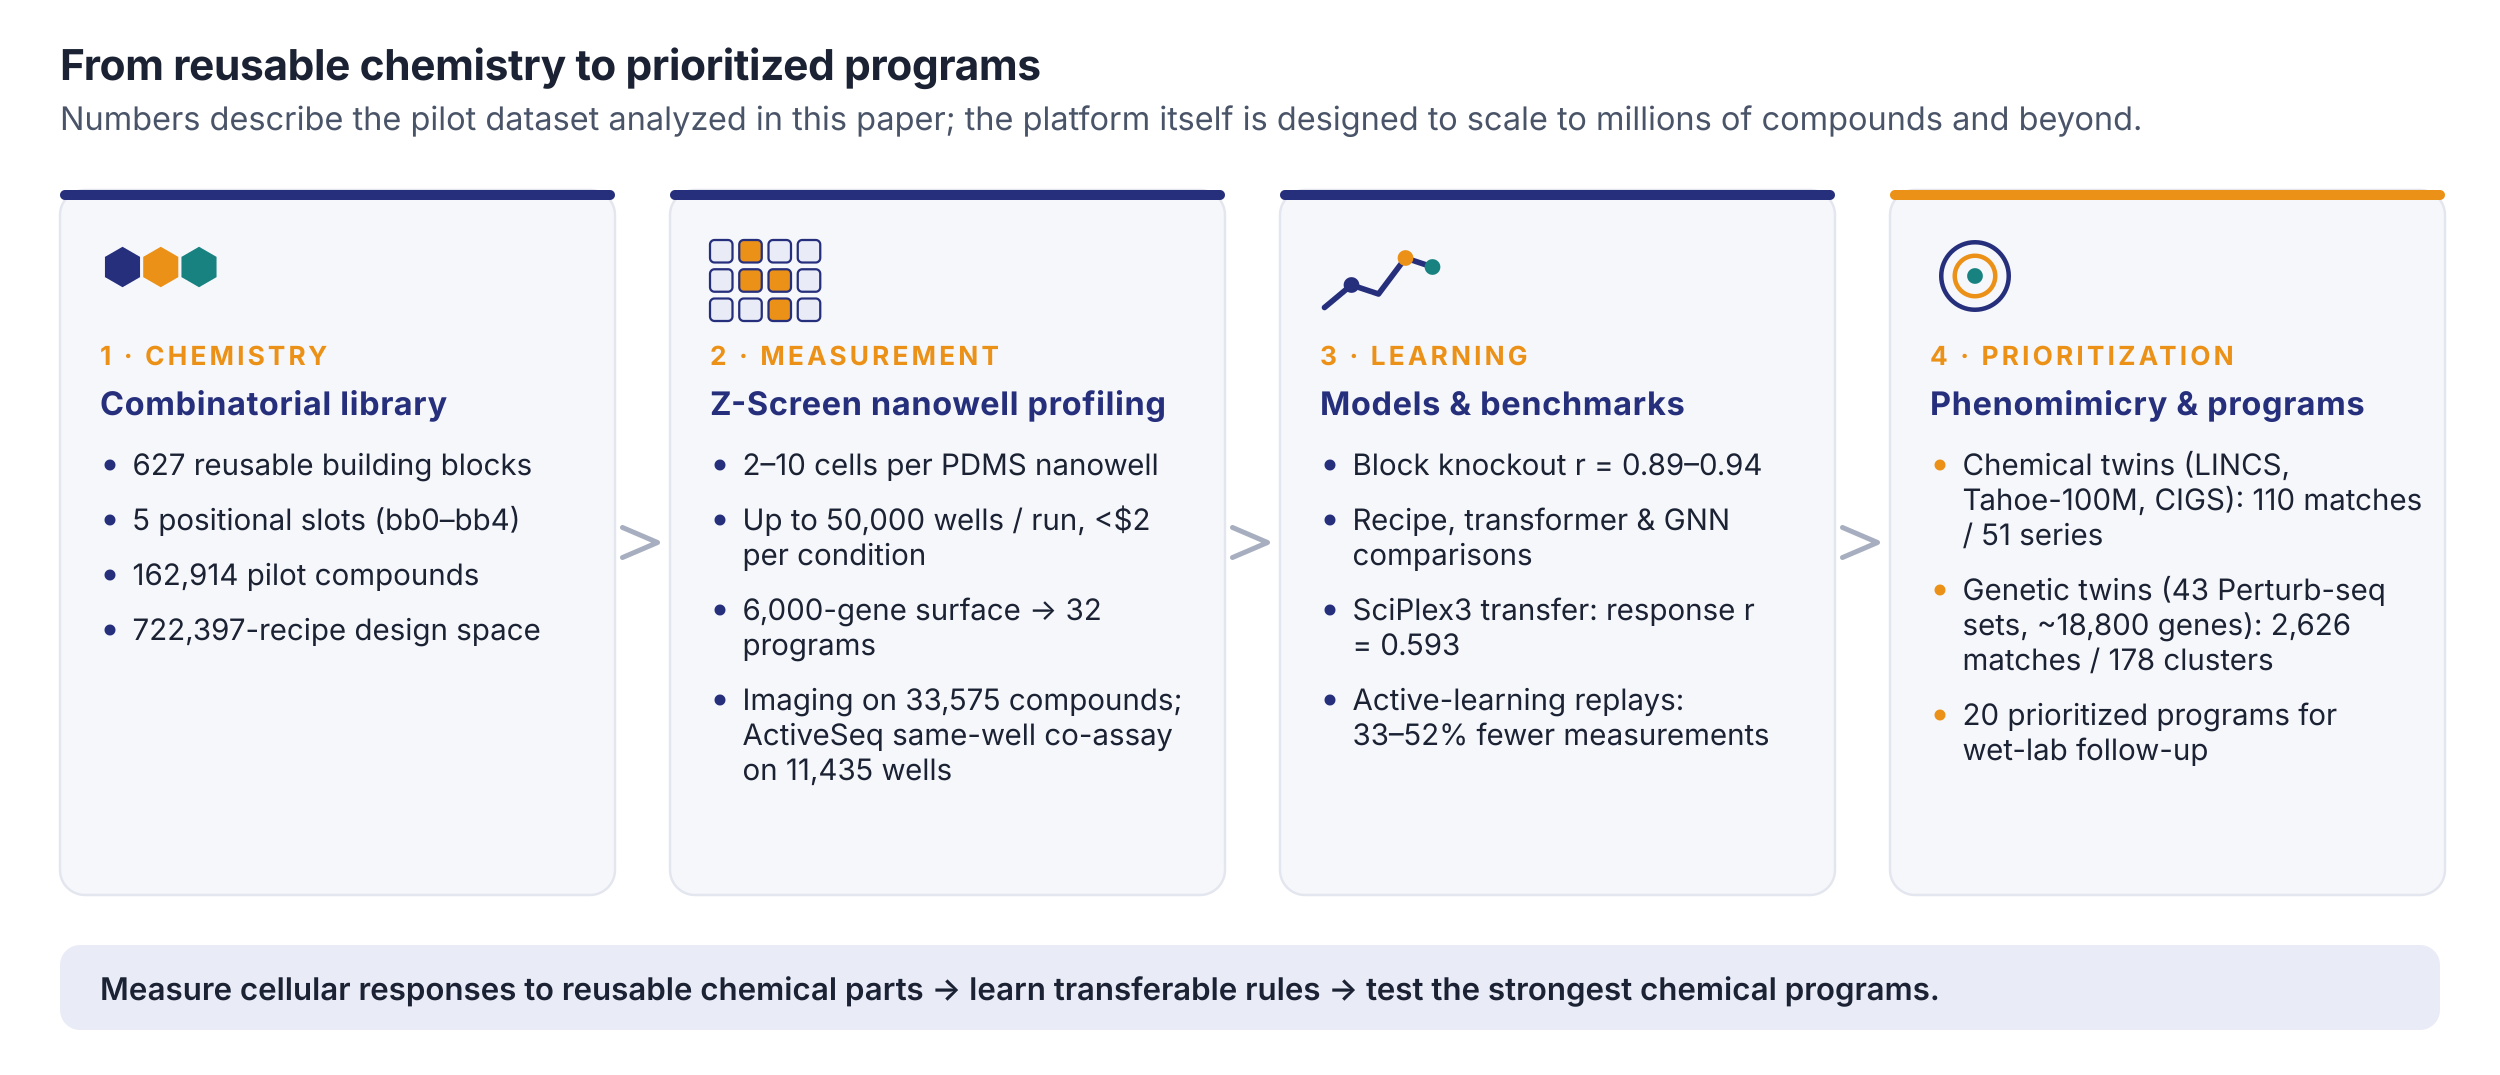
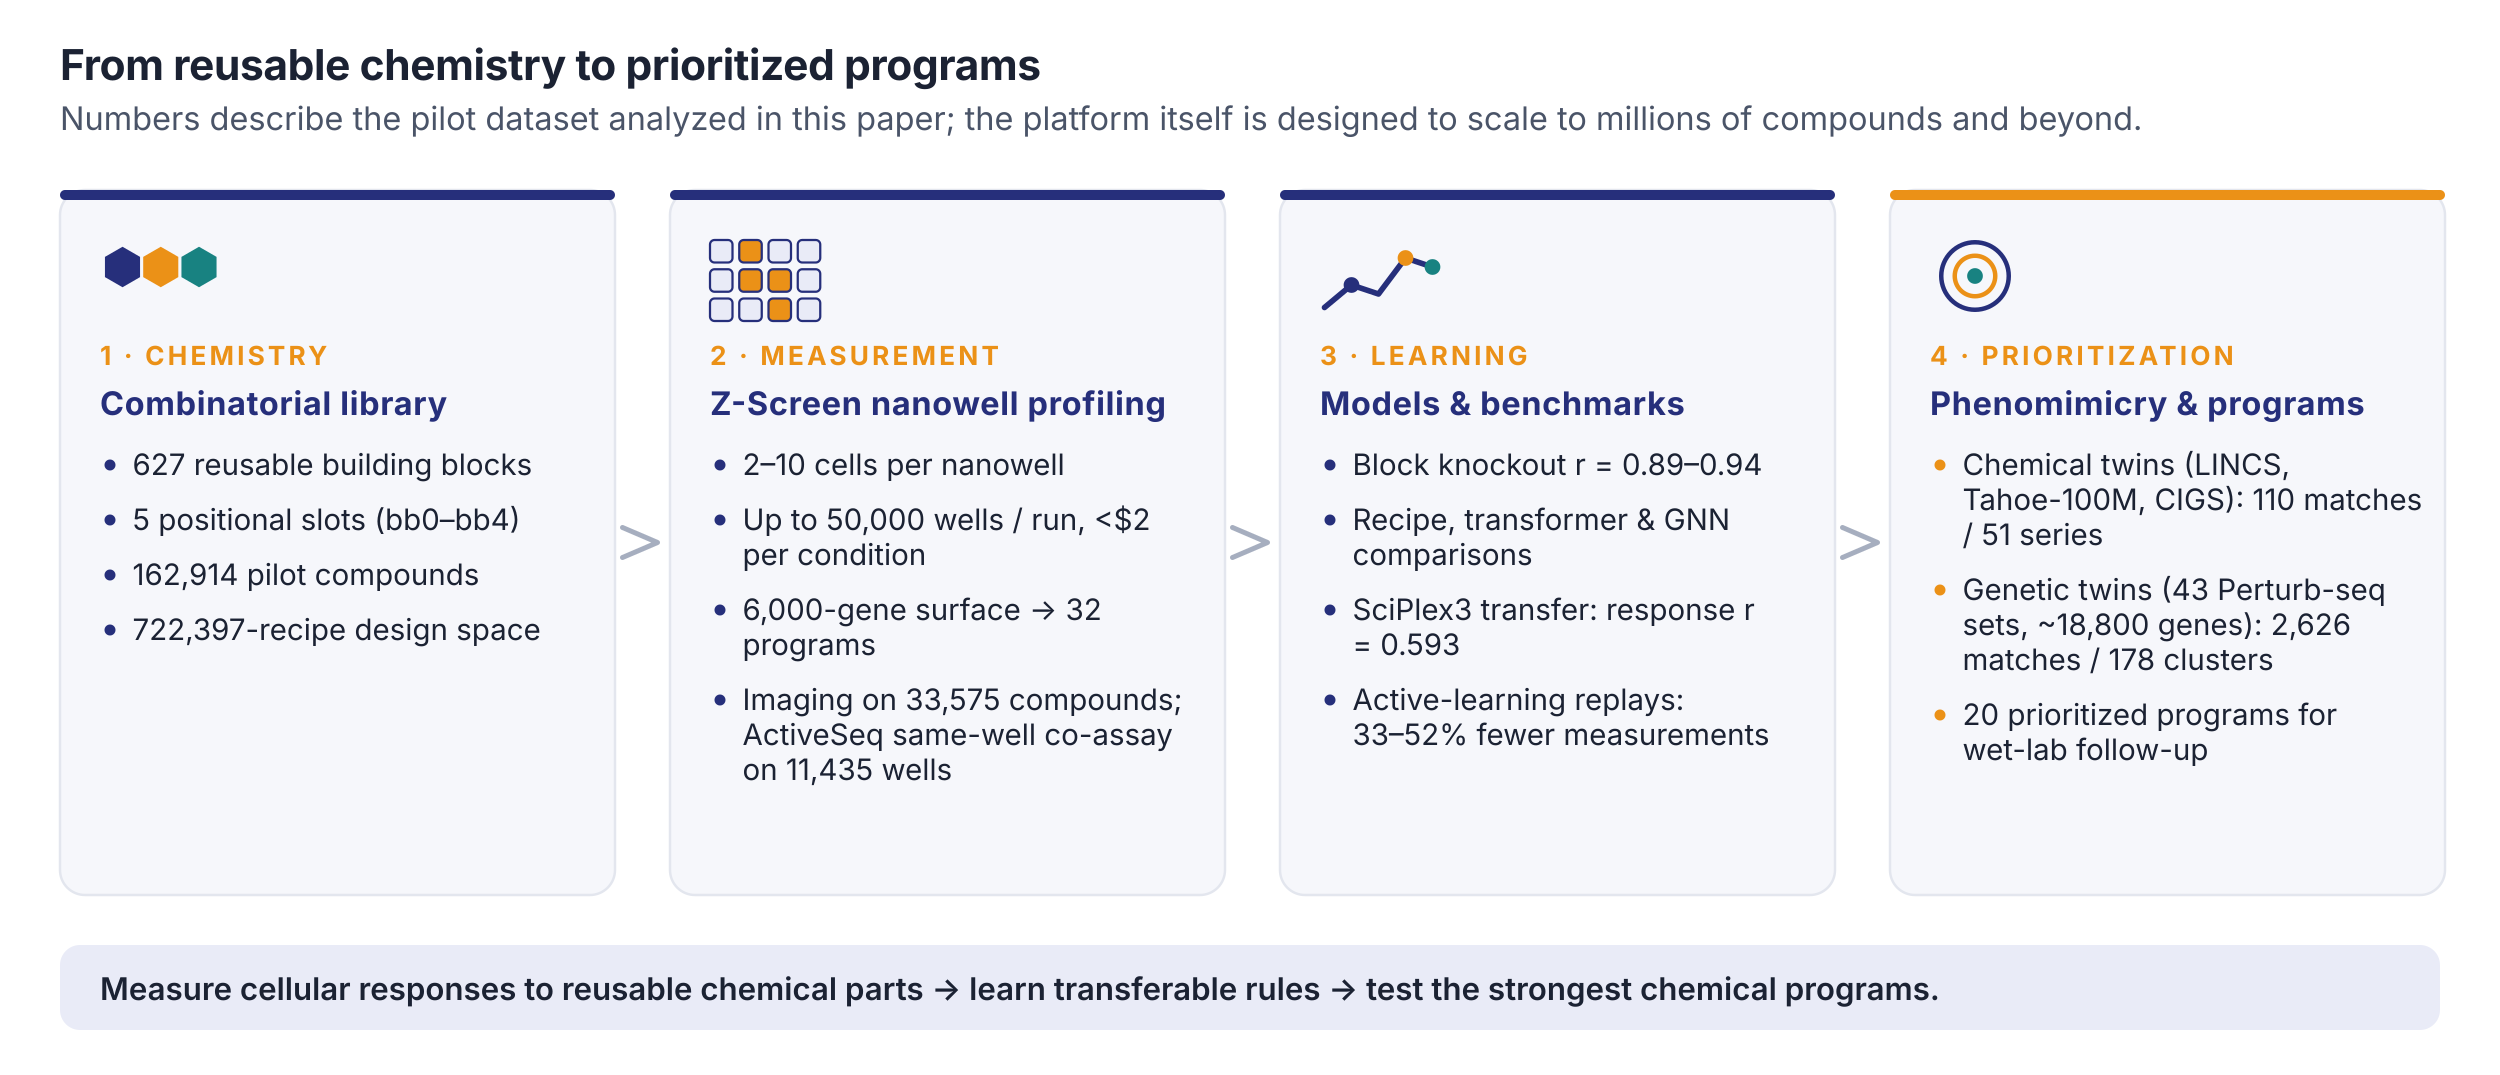
<svg xmlns="http://www.w3.org/2000/svg" viewBox="0 0 1000 430" width="1000" height="430" role="img" aria-label="Z-Screen discovery architecture: four stages from combinatorial chemistry to prioritized programs" font-family="Inter, &quot;Segoe UI&quot;, system-ui, -apple-system, Roboto, Helvetica, Arial, sans-serif">
  <style>
  text{fill:#1B2233}
  .t-title{font-size:17px;font-weight:700;fill:#1B2233;letter-spacing:-0.01em}
  .t-sub{font-size:13px;fill:#4A5468}
  .t-panel{font-size:13.5px;font-weight:700;fill:#262F7B}
  .t-lbl{font-size:12.5px;fill:#1B2233}
  .t-lbl2{font-size:11.5px;fill:#4A5468}
  .t-ax{font-size:11.5px;fill:#7A8499}
  .t-num{font-size:12px;font-weight:600;fill:#1B2233;font-variant-numeric:tabular-nums}
  .t-numw{font-size:12px;font-weight:600;fill:#fff;font-variant-numeric:tabular-nums}
  .t-big{font-size:26px;font-weight:800;fill:#262F7B;letter-spacing:-0.02em;font-variant-numeric:tabular-nums}
  .t-note{font-size:11.5px;fill:#7A8499}
  .t-card{font-size:13px;font-weight:700;fill:#262F7B;letter-spacing:0.02em}
  .t-line{font-size:11.8px;fill:#1B2233}
  .t-kick{font-size:10.5px;font-weight:700;fill:#EB9117;letter-spacing:0.12em}
  .grid{stroke:#E3E6EE;stroke-width:1}
  .axis{stroke:#D6DAE4;stroke-width:1}
</style>
  <rect width="1000" height="430" fill="#FFFFFF" />
  <text x="24" y="32" class="t-title">From reusable chemistry to prioritized programs</text>
  <text x="24" y="52" class="t-sub">Numbers describe the pilot dataset analyzed in this paper; the platform itself is designed to scale to millions of compounds and beyond.</text>
  <rect x="24" y="76" width="222" height="282" rx="10" ry="10" fill="#F6F7FB" stroke="#E3E6EE" />
  <rect x="24" y="76" width="222" height="4" fill="#262F7B" rx="2" />
  <g transform="translate(40,96) scale(0.9)">
    <polygon points="17.8,16.5 10.0,21.0 2.2,16.5 2.2,7.5 10.0,3.0 17.8,7.5" fill="#262F7B" />
    <polygon points="34.8,16.5 27.0,21.0 19.2,16.5 19.2,7.5 27.0,3.0 34.8,7.5" fill="#EB9117" />
    <polygon points="51.8,16.5 44.0,21.0 36.2,16.5 36.2,7.5 44.0,3.0 51.8,7.5" fill="#188281" />
  </g>
  <text x="40" y="146" class="t-kick">1 · CHEMISTRY</text>
  <text x="40" y="166" class="t-card">Combinatorial library</text>
  <circle cx="44" cy="186" r="2.2" fill="#262F7B" />
  <text x="53" y="190" class="t-line">
    <tspan x="53" dy="0">627 reusable building blocks</tspan>
  </text>
  <circle cx="44" cy="208" r="2.2" fill="#262F7B" />
  <text x="53" y="212" class="t-line">
    <tspan x="53" dy="0">5 positional slots (bb0–bb4)</tspan>
  </text>
  <circle cx="44" cy="230" r="2.2" fill="#262F7B" />
  <text x="53" y="234" class="t-line">
    <tspan x="53" dy="0">162,914 pilot compounds</tspan>
  </text>
  <circle cx="44" cy="252" r="2.2" fill="#262F7B" />
  <text x="53" y="256" class="t-line">
    <tspan x="53" dy="0">722,397-recipe design space</tspan>
  </text>
  <path d="M249 211 L263 217 L249 223" fill="none" stroke="#A6AEBF" stroke-width="2" stroke-linecap="round" stroke-linejoin="round" />
  <rect x="268" y="76" width="222" height="282" rx="10" ry="10" fill="#F6F7FB" stroke="#E3E6EE" />
  <rect x="268" y="76" width="222" height="4" fill="#262F7B" rx="2" />
  <g transform="translate(284,96) scale(0.9)">
    <rect x="0" y="0" width="10" height="10" rx="2" ry="2" fill="#E9EBF7" stroke="#262F7B" stroke-width="1" />
    <rect x="13" y="0" width="10" height="10" rx="2" ry="2" fill="#EB9117" stroke="#262F7B" stroke-width="1" />
    <rect x="26" y="0" width="10" height="10" rx="2" ry="2" fill="#E9EBF7" stroke="#262F7B" stroke-width="1" />
    <rect x="39" y="0" width="10" height="10" rx="2" ry="2" fill="#E9EBF7" stroke="#262F7B" stroke-width="1" />
    <rect x="0" y="13" width="10" height="10" rx="2" ry="2" fill="#E9EBF7" stroke="#262F7B" stroke-width="1" />
    <rect x="13" y="13" width="10" height="10" rx="2" ry="2" fill="#EB9117" stroke="#262F7B" stroke-width="1" />
    <rect x="26" y="13" width="10" height="10" rx="2" ry="2" fill="#EB9117" stroke="#262F7B" stroke-width="1" />
    <rect x="39" y="13" width="10" height="10" rx="2" ry="2" fill="#E9EBF7" stroke="#262F7B" stroke-width="1" />
    <rect x="0" y="26" width="10" height="10" rx="2" ry="2" fill="#E9EBF7" stroke="#262F7B" stroke-width="1" />
    <rect x="13" y="26" width="10" height="10" rx="2" ry="2" fill="#E9EBF7" stroke="#262F7B" stroke-width="1" />
    <rect x="26" y="26" width="10" height="10" rx="2" ry="2" fill="#EB9117" stroke="#262F7B" stroke-width="1" />
    <rect x="39" y="26" width="10" height="10" rx="2" ry="2" fill="#E9EBF7" stroke="#262F7B" stroke-width="1" />
  </g>
  <text x="284" y="146" class="t-kick">2 · MEASUREMENT</text>
  <text x="284" y="166" class="t-card">Z-Screen nanowell profiling</text>
  <circle cx="288" cy="186" r="2.2" fill="#262F7B" />
  <text x="297" y="190" class="t-line">
-     <tspan x="297" dy="0">2–10 cells per PDMS nanowell</tspan>
+     <tspan x="297" dy="0">2–10 cells per nanowell</tspan>
  </text>
  <circle cx="288" cy="208" r="2.2" fill="#262F7B" />
  <text x="297" y="212" class="t-line">
    <tspan x="297" dy="0">Up to 50,000 wells / run, &lt;$2</tspan>
    <tspan x="297" dy="14">per condition</tspan>
  </text>
  <circle cx="288" cy="244" r="2.2" fill="#262F7B" />
  <text x="297" y="248" class="t-line">
    <tspan x="297" dy="0">6,000-gene surface → 32</tspan>
    <tspan x="297" dy="14">programs</tspan>
  </text>
  <circle cx="288" cy="280" r="2.2" fill="#262F7B" />
  <text x="297" y="284" class="t-line">
    <tspan x="297" dy="0">Imaging on 33,575 compounds;</tspan>
    <tspan x="297" dy="14">ActiveSeq same-well co-assay</tspan>
    <tspan x="297" dy="14">on 11,435 wells</tspan>
  </text>
  <path d="M493 211 L507 217 L493 223" fill="none" stroke="#A6AEBF" stroke-width="2" stroke-linecap="round" stroke-linejoin="round" />
  <rect x="512" y="76" width="222" height="282" rx="10" ry="10" fill="#F6F7FB" stroke="#E3E6EE" />
  <rect x="512" y="76" width="222" height="4" fill="#262F7B" rx="2" />
  <g transform="translate(528,96) scale(0.9)">
    <polyline points="2,30 14,20 26,24 38,8 50,12" fill="none" stroke="#262F7B" stroke-width="2.5" stroke-linejoin="round" stroke-linecap="round" />
    <circle cx="38" cy="8" r="3.5" fill="#EB9117" />
    <circle cx="14" cy="20" r="3.5" fill="#262F7B" />
    <circle cx="50" cy="12" r="3.5" fill="#188281" />
  </g>
  <text x="528" y="146" class="t-kick">3 · LEARNING</text>
  <text x="528" y="166" class="t-card">Models &amp; benchmarks</text>
  <circle cx="532" cy="186" r="2.2" fill="#262F7B" />
  <text x="541" y="190" class="t-line">
    <tspan x="541" dy="0">Block knockout r = 0.89–0.94</tspan>
  </text>
  <circle cx="532" cy="208" r="2.2" fill="#262F7B" />
  <text x="541" y="212" class="t-line">
    <tspan x="541" dy="0">Recipe, transformer &amp; GNN</tspan>
    <tspan x="541" dy="14">comparisons</tspan>
  </text>
  <circle cx="532" cy="244" r="2.2" fill="#262F7B" />
  <text x="541" y="248" class="t-line">
    <tspan x="541" dy="0">SciPlex3 transfer: response r</tspan>
    <tspan x="541" dy="14">= 0.593</tspan>
  </text>
  <circle cx="532" cy="280" r="2.2" fill="#262F7B" />
  <text x="541" y="284" class="t-line">
    <tspan x="541" dy="0">Active-learning replays:</tspan>
    <tspan x="541" dy="14">33–52% fewer measurements</tspan>
  </text>
  <path d="M737 211 L751 217 L737 223" fill="none" stroke="#A6AEBF" stroke-width="2" stroke-linecap="round" stroke-linejoin="round" />
  <rect x="756" y="76" width="222" height="282" rx="10" ry="10" fill="#F6F7FB" stroke="#E3E6EE" />
  <rect x="756" y="76" width="222" height="4" fill="#EB9117" rx="2" />
  <g transform="translate(772,96) scale(0.9)">
    <circle cx="20" cy="16" r="15" fill="none" stroke="#262F7B" stroke-width="2" />
    <circle cx="20" cy="16" r="9" fill="none" stroke="#EB9117" stroke-width="2" />
    <circle cx="20" cy="16" r="3.5" fill="#188281" />
  </g>
  <text x="772" y="146" class="t-kick">4 · PRIORITIZATION</text>
  <text x="772" y="166" class="t-card">Phenomimicry &amp; programs</text>
  <circle cx="776" cy="186" r="2.2" fill="#EB9117" />
  <text x="785" y="190" class="t-line">
    <tspan x="785" dy="0">Chemical twins (LINCS,</tspan>
    <tspan x="785" dy="14">Tahoe-100M, CIGS): 110 matches</tspan>
    <tspan x="785" dy="14">/ 51 series</tspan>
  </text>
  <circle cx="776" cy="236" r="2.2" fill="#EB9117" />
  <text x="785" y="240" class="t-line">
    <tspan x="785" dy="0">Genetic twins (43 Perturb-seq</tspan>
    <tspan x="785" dy="14">sets, ~18,800 genes): 2,626</tspan>
    <tspan x="785" dy="14">matches / 178 clusters</tspan>
  </text>
  <circle cx="776" cy="286" r="2.2" fill="#EB9117" />
  <text x="785" y="290" class="t-line">
    <tspan x="785" dy="0">20 prioritized programs for</tspan>
    <tspan x="785" dy="14">wet-lab follow-up</tspan>
  </text>
  <rect x="24" y="378" width="952" height="34" rx="8" ry="8" fill="#E9EBF7" />
  <text x="40" y="400" class="t-lbl" fill="#262F7B" font-weight="600">Measure cellular responses to reusable chemical parts → learn transferable rules → test the strongest chemical programs.</text>
</svg>
